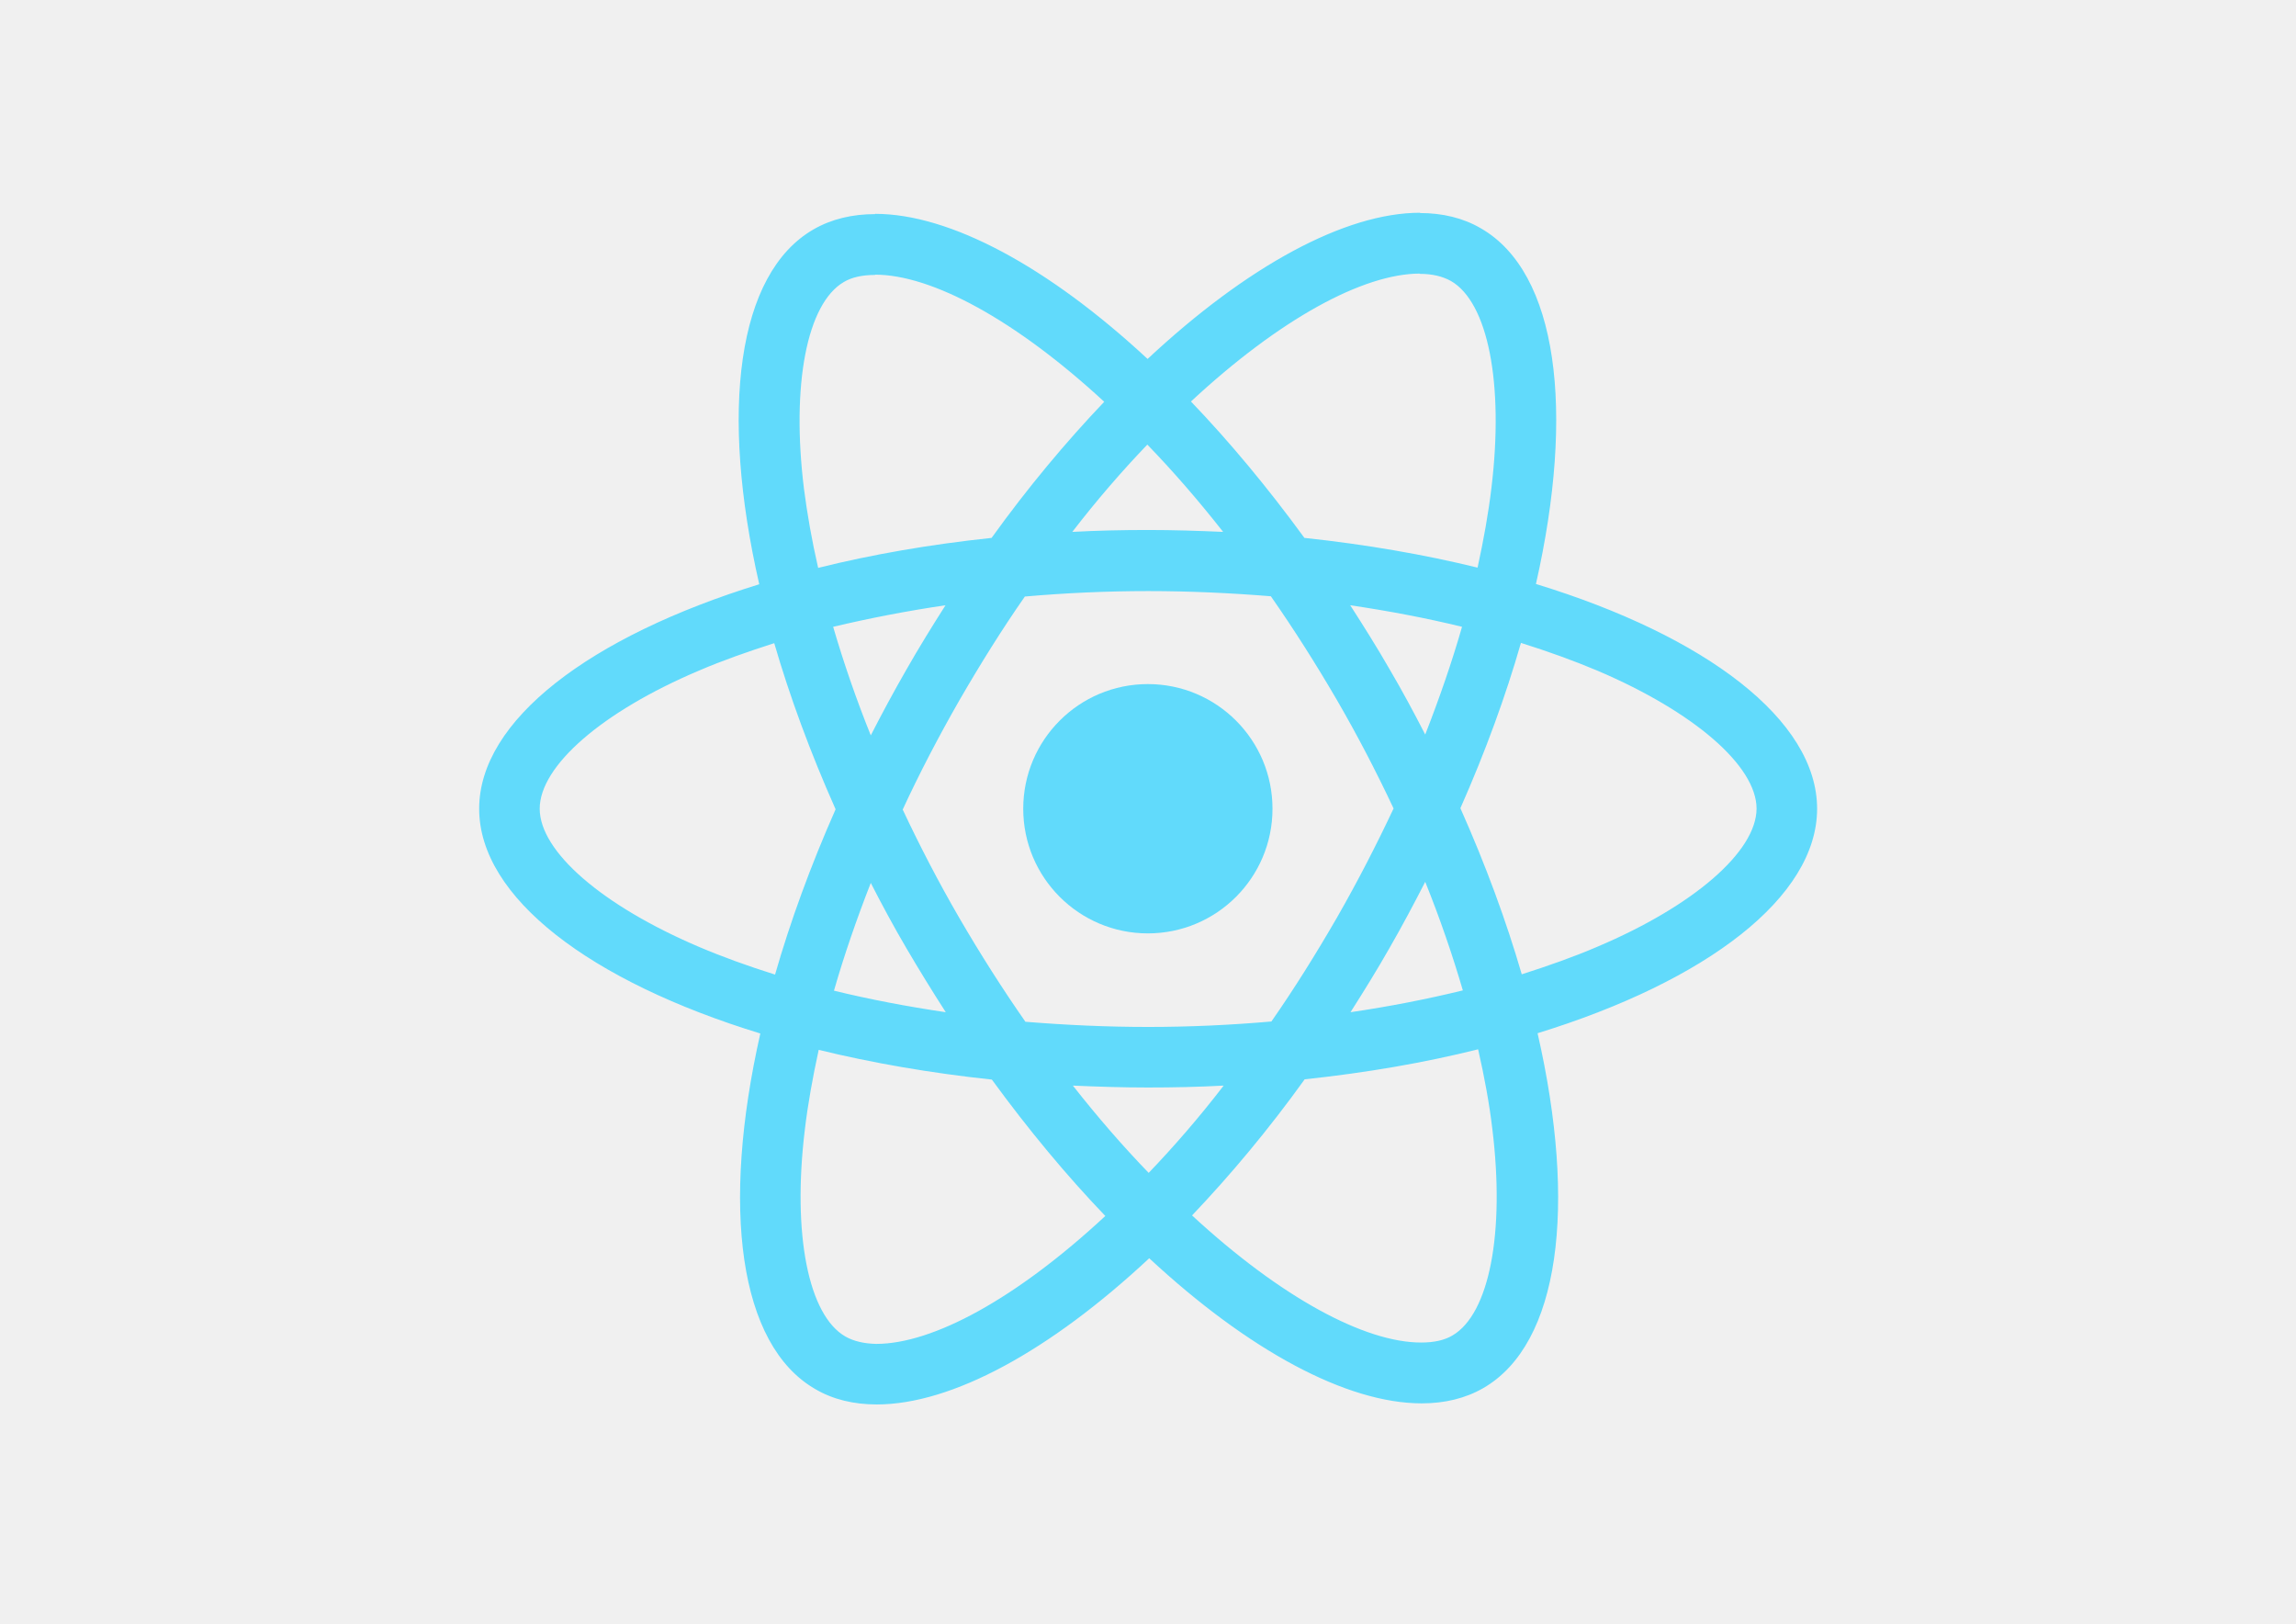
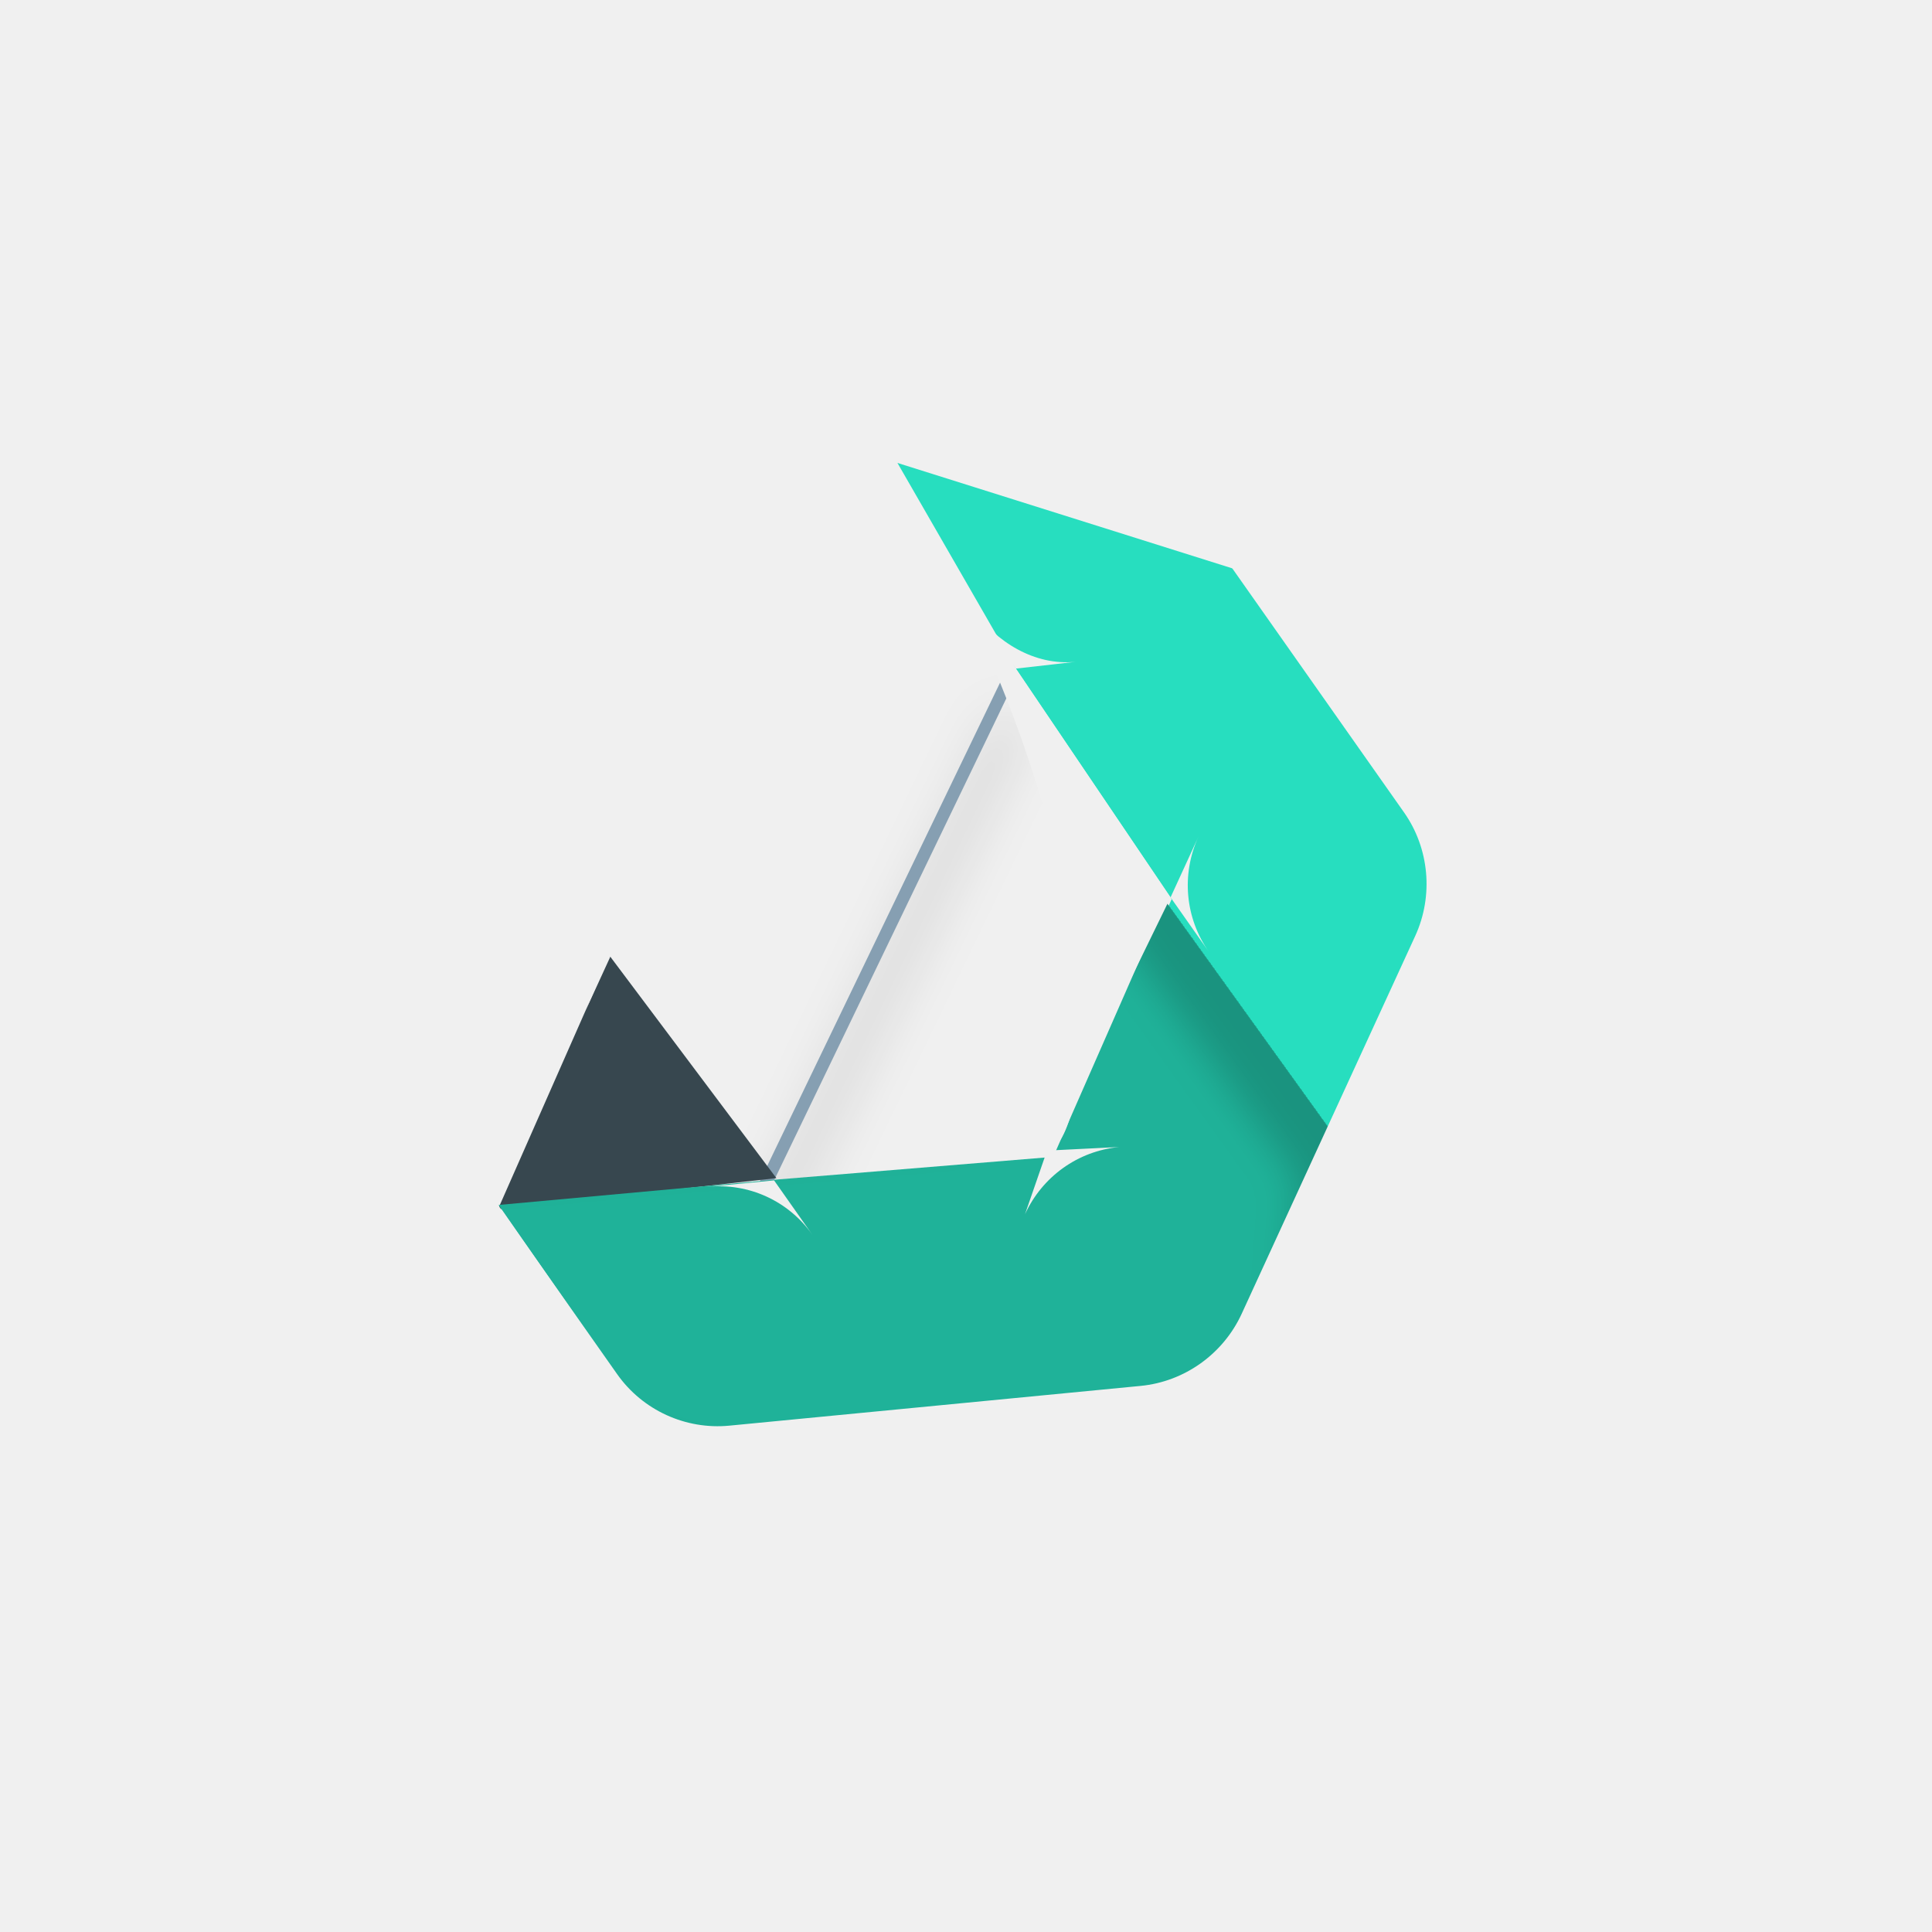
- <svg xmlns="http://www.w3.org/2000/svg" viewBox="0 0 841.9 595.3">
-   <g fill="#61DAFB">
-     <path d="M666.3 296.5c0-32.5-40.7-63.3-103.1-82.4 14.4-63.6 8-114.2-20.2-130.4-6.5-3.8-14.1-5.6-22.4-5.6v22.3c4.6 0 8.3.9 11.4 2.6 13.6 7.8 19.5 37.5 14.9 75.7-1.1 9.4-2.9 19.3-5.1 29.4-19.6-4.8-41-8.5-63.5-10.9-13.5-18.5-27.5-35.3-41.6-50 32.6-30.3 63.2-46.9 84-46.9V78c-27.5 0-63.5 19.6-99.9 53.6-36.4-33.8-72.4-53.2-99.9-53.2v22.3c20.7 0 51.4 16.5 84 46.6-14 14.7-28 31.4-41.3 49.9-22.6 2.4-44 6.1-63.6 11-2.3-10-4-19.7-5.2-29-4.7-38.2 1.1-67.9 14.6-75.8 3-1.8 6.9-2.6 11.5-2.6V78.5c-8.4 0-16 1.8-22.6 5.6-28.1 16.2-34.4 66.7-19.9 130.1-62.2 19.2-102.7 49.9-102.7 82.3 0 32.5 40.7 63.3 103.1 82.4-14.4 63.6-8 114.2 20.2 130.4 6.5 3.8 14.1 5.6 22.5 5.6 27.5 0 63.5-19.6 99.9-53.6 36.4 33.8 72.4 53.2 99.9 53.2 8.4 0 16-1.8 22.6-5.6 28.1-16.2 34.4-66.7 19.9-130.1 62-19.1 102.5-49.9 102.5-82.3zm-130.2-66.7c-3.7 12.9-8.3 26.2-13.5 39.5-4.1-8-8.4-16-13.1-24-4.6-8-9.5-15.8-14.4-23.4 14.2 2.1 27.9 4.7 41 7.9zm-45.8 106.5c-7.8 13.5-15.8 26.3-24.1 38.2-14.9 1.3-30 2-45.2 2-15.1 0-30.2-.7-45-1.9-8.3-11.9-16.4-24.6-24.2-38-7.6-13.1-14.5-26.4-20.8-39.8 6.2-13.4 13.2-26.8 20.7-39.9 7.8-13.5 15.8-26.3 24.1-38.2 14.9-1.3 30-2 45.2-2 15.1 0 30.2.7 45 1.9 8.3 11.9 16.4 24.6 24.2 38 7.6 13.1 14.5 26.4 20.8 39.8-6.3 13.4-13.2 26.8-20.7 39.9zm32.3-13c5.4 13.4 10 26.8 13.8 39.8-13.1 3.2-26.9 5.9-41.2 8 4.9-7.7 9.8-15.6 14.4-23.7 4.6-8 8.9-16.1 13-24.1zM421.2 430c-9.3-9.6-18.6-20.3-27.8-32 9 .4 18.2.7 27.5.7 9.4 0 18.7-.2 27.8-.7-9 11.7-18.3 22.4-27.5 32zm-74.4-58.9c-14.2-2.1-27.9-4.7-41-7.9 3.7-12.9 8.3-26.2 13.5-39.5 4.1 8 8.4 16 13.1 24 4.7 8 9.5 15.8 14.4 23.4zM420.7 163c9.3 9.6 18.6 20.3 27.8 32-9-.4-18.2-.7-27.5-.7-9.4 0-18.7.2-27.8.7 9-11.7 18.3-22.4 27.5-32zm-74 58.9c-4.9 7.7-9.8 15.6-14.4 23.7-4.6 8-8.9 16-13 24-5.4-13.4-10-26.8-13.8-39.8 13.1-3.1 26.9-5.8 41.2-7.9zm-90.5 125.2c-35.4-15.1-58.3-34.9-58.3-50.6 0-15.7 22.9-35.6 58.3-50.6 8.6-3.7 18-7 27.7-10.1 5.7 19.6 13.2 40 22.5 60.9-9.2 20.8-16.6 41.1-22.2 60.6-9.9-3.1-19.3-6.5-28-10.2zM310 490c-13.6-7.8-19.5-37.5-14.9-75.7 1.1-9.4 2.9-19.3 5.1-29.4 19.6 4.8 41 8.5 63.5 10.9 13.5 18.5 27.5 35.3 41.6 50-32.6 30.3-63.2 46.9-84 46.9-4.5-.1-8.3-1-11.3-2.7zm237.2-76.2c4.7 38.2-1.1 67.9-14.6 75.8-3 1.8-6.9 2.6-11.5 2.6-20.7 0-51.4-16.5-84-46.6 14-14.7 28-31.4 41.3-49.9 22.6-2.4 44-6.1 63.6-11 2.3 10.1 4.1 19.8 5.2 29.1zm38.5-66.7c-8.6 3.7-18 7-27.7 10.1-5.7-19.6-13.2-40-22.5-60.9 9.2-20.8 16.6-41.1 22.2-60.6 9.9 3.1 19.3 6.5 28.1 10.2 35.4 15.1 58.3 34.9 58.3 50.6-.1 15.7-23 35.6-58.4 50.6zM320.8 78.4z" />
-     <circle cx="420.9" cy="296.5" r="45.7" />
-     <path d="M520.5 78.1z" />
+ <svg xmlns="http://www.w3.org/2000/svg" width="155" height="155" viewBox="0 0 155 155" fill="none">
+   <mask id="mask0" mask-type="alpha" maskUnits="userSpaceOnUse" x="28" y="33" width="87" height="82">
+     <path fill-rule="evenodd" clip-rule="evenodd" d="M67 37.123C73 32.311 74 45.311 81.5 53.64L71.5 37.123L84.563 33.934C88.068 33.595 91.523 35.167 93.565 38.069L112.643 65.178C114.669 68.057 115.025 71.858 113.535 75.101L99.618 105.399C98.139 108.618 95.04 110.847 91.508 111.188L58.513 114.377C55.008 114.716 51.554 113.144 49.511 110.243L30.433 83.134C28.407 80.254 28.052 76.453 29.541 73.21L67 37.123ZM78.01 48.811C79.924 51.531 83.001 53.416 86.286 53.099L81.5 53.64L78.01 48.811ZM93.911 71.993L81.5 53.64L71.5 37.123C91 70.623 87.311 91.991 84 92.311L62.102 94.7L49.166 76.318L46.094 71.954C47.994 74.654 48.322 78.156 46.925 81.196L49.166 76.318L62.102 94.7L56.79 95.213C60.076 94.895 63.258 96.343 65.173 99.063L62.102 94.7L84 92.311L82.234 97.414C83.62 94.397 86.475 92.344 89.786 92.023L84 92.311L93.911 71.993ZM93.911 71.993L96.982 76.357C95.082 73.657 94.755 70.156 96.151 67.116L93.911 71.993Z" fill="white" />
+   </mask>
+   <g mask="url(#mask0)">
+     <g filter="url(#filter0_d)">
+       <path d="M81.249 53.811L61.252 95.313" stroke="#869FB2" />
+     </g>
+     <path fill-rule="evenodd" clip-rule="evenodd" d="M72 37.14L81.5 53.64L94 72.14L89 83.14L111.749 101.279L115.5 77.311L114.5 67.311L99 45.64L72 37.14Z" fill="#27DEBF" />
+     <path fill-rule="evenodd" clip-rule="evenodd" d="M48.913 76.687L62.289 94.519L39.947 97.025L48.913 76.687Z" fill="#37474F" />
+     <g filter="url(#filter1_i)">
+       <path fill-rule="evenodd" clip-rule="evenodd" d="M93.5 72.311L111.027 96.671L108.413 131.553L54 116.811L40 96.671L62.091 94.651L84.5 92.811L93.5 72.311Z" fill="#1FB299" />
+     </g>
  </g>
+   <defs>
+     <filter id="filter0_d" x="56.55" y="53.589" width="29.402" height="49.947" filterUnits="userSpaceOnUse" color-interpolation-filters="sRGB">
+       <feFlood flood-opacity="0" result="BackgroundImageFix" />
+       <feColorMatrix in="SourceAlpha" type="matrix" values="0 0 0 0 0 0 0 0 0 0 0 0 0 0 0 0 0 0 127 0" />
+       <feOffset dy="4" />
+       <feGaussianBlur stdDeviation="2" />
+       <feColorMatrix type="matrix" values="0 0 0 0 0 0 0 0 0 0 0 0 0 0 0 0 0 0 0.25 0" />
+       <feBlend mode="normal" in2="BackgroundImageFix" result="effect1_dropShadow" />
+       <feBlend mode="normal" in="SourceGraphic" in2="effect1_dropShadow" result="shape" />
+     </filter>
+     <filter id="filter1_i" x="31.795" y="54.229" width="96.546" height="85.885" filterUnits="userSpaceOnUse" color-interpolation-filters="sRGB">
+       <feFlood flood-opacity="0" result="BackgroundImageFix" />
+       <feBlend mode="normal" in="SourceGraphic" in2="BackgroundImageFix" result="shape" />
+       <feColorMatrix in="SourceAlpha" type="matrix" values="0 0 0 0 0 0 0 0 0 0 0 0 0 0 0 0 0 0 127 0" result="hardAlpha" />
+       <feOffset dx="-7" dy="-2" />
+       <feGaussianBlur stdDeviation="1.5" />
+       <feComposite in2="hardAlpha" operator="arithmetic" k2="-1" k3="1" />
+       <feColorMatrix type="matrix" values="0 0 0 0 0 0 0 0 0 0 0 0 0 0 0 0 0 0 0.173 0" />
+       <feBlend mode="normal" in2="shape" result="effect1_innerShadow" />
+     </filter>
+   </defs>
</svg>
